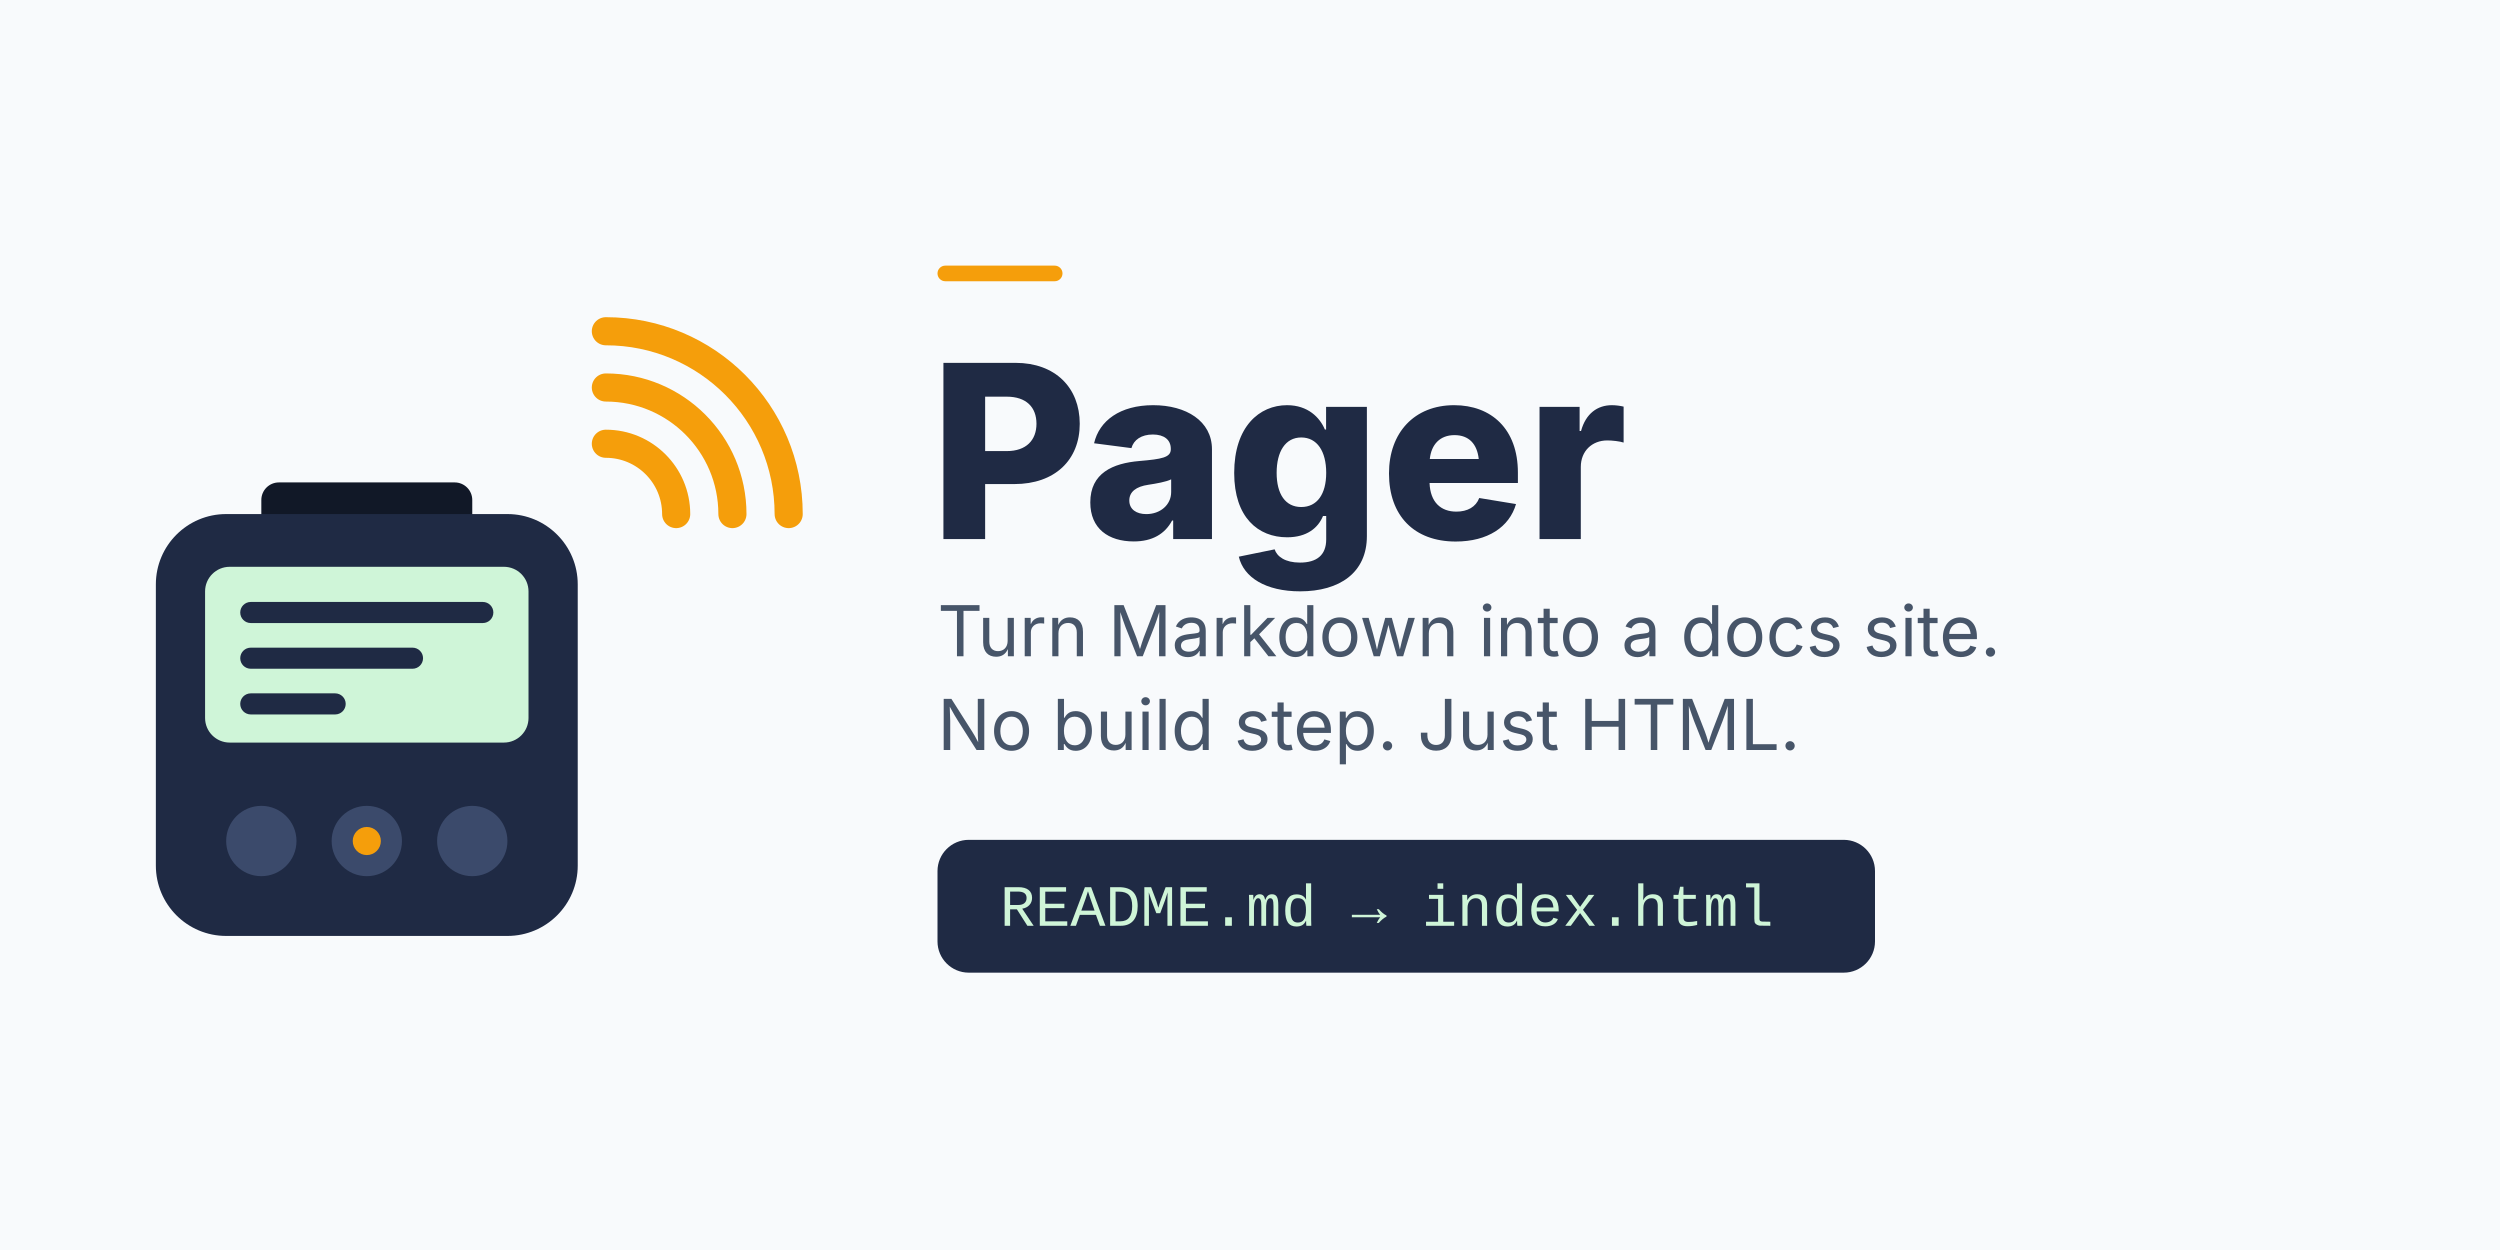
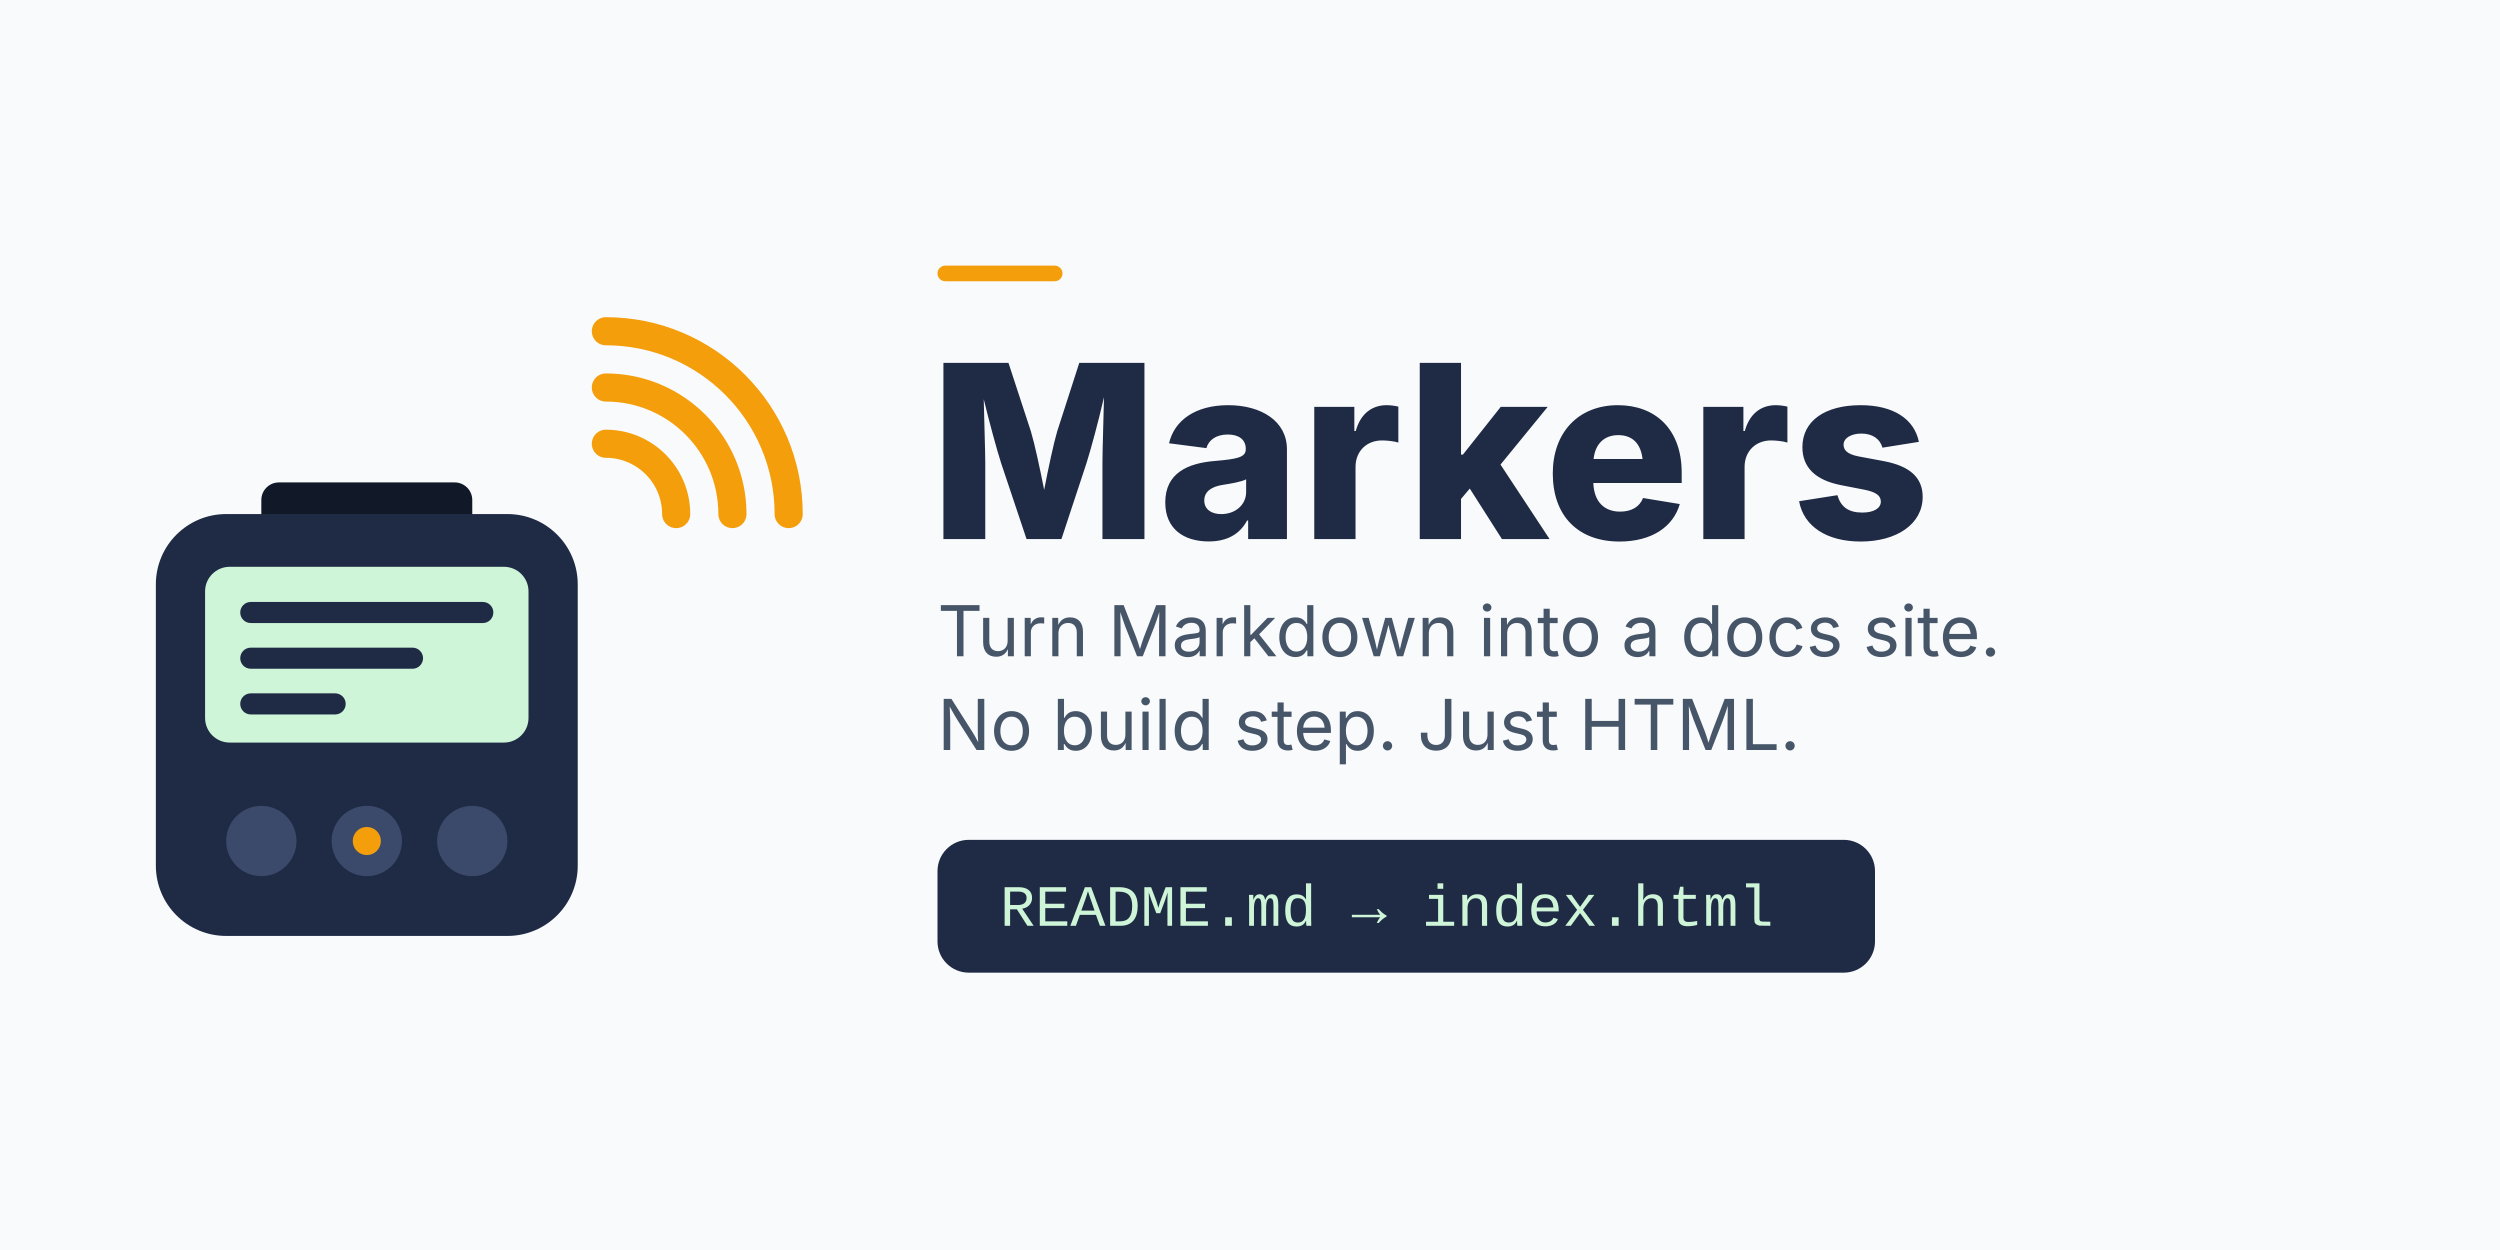
- <svg xmlns="http://www.w3.org/2000/svg" viewBox="0 0 1280 640" width="1280" height="640" role="img" aria-label="Pager: turn Markdown into a docs site">
+ <svg xmlns="http://www.w3.org/2000/svg" viewBox="0 0 1280 640" width="1280" height="640" role="img" aria-label="Markers: turn Markdown into a docs site">
  <rect width="1280" height="640" fill="#F8FAFC" />
  <g transform="translate(15 94) scale(0.9)">
    <g transform="translate(-24 38)">
      <g fill="none" stroke="#F59E0B" stroke-width="16" stroke-linecap="round">
        <path d="M352 110 A40 40 0 0 1 392 150" />
        <path d="M352 78 A72 72 0 0 1 424 150" />
        <path d="M352 46 A104 104 0 0 1 456 150" />
      </g>
      <rect x="156" y="132" width="120" height="30" rx="10" fill="#111827" />
      <rect x="96" y="150" width="240" height="240" rx="40" fill="#1F2A44" />
      <rect x="124" y="180" width="184" height="100" rx="14" fill="#CFF5D8" />
      <g fill="#1F2A44">
        <rect x="144" y="200" width="144" height="12" rx="6" />
        <rect x="144" y="226" width="104" height="12" rx="6" />
        <rect x="144" y="252" width="60" height="12" rx="6" />
      </g>
      <g fill="#3B4A6B">
        <circle cx="156" cy="336" r="20" />
        <circle cx="216" cy="336" r="20" />
        <circle cx="276" cy="336" r="20" />
      </g>
      <circle cx="216" cy="336" r="8" fill="#F59E0B" />
    </g>
  </g>
  <rect x="480" y="136" width="64" height="8" rx="4" fill="#F59E0B" />
-   <text x="476" y="276" font-family="Inter, 'Segoe UI', Helvetica, Arial, sans-serif" font-size="124" font-weight="800" fill="#1F2A44">Pager</text>
+   <text x="476" y="276" font-family="Inter, 'Segoe UI', Helvetica, Arial, sans-serif" font-size="124" font-weight="800" fill="#1F2A44">Markers</text>
  <text x="480" y="336" font-family="Inter, 'Segoe UI', Helvetica, Arial, sans-serif" font-size="36" fill="#475569">Turn Markdown into a docs site.</text>
  <text x="480" y="384" font-family="Inter, 'Segoe UI', Helvetica, Arial, sans-serif" font-size="36" fill="#475569">No build step. Just HTML.</text>
  <rect x="480" y="430" width="480" height="68" rx="16" fill="#1F2A44" />
  <text x="512" y="474" font-family="'SF Mono', Menlo, Consolas, 'Courier New', monospace" font-size="30" fill="#CFF5D8">README.md  →  index.html</text>
</svg>
